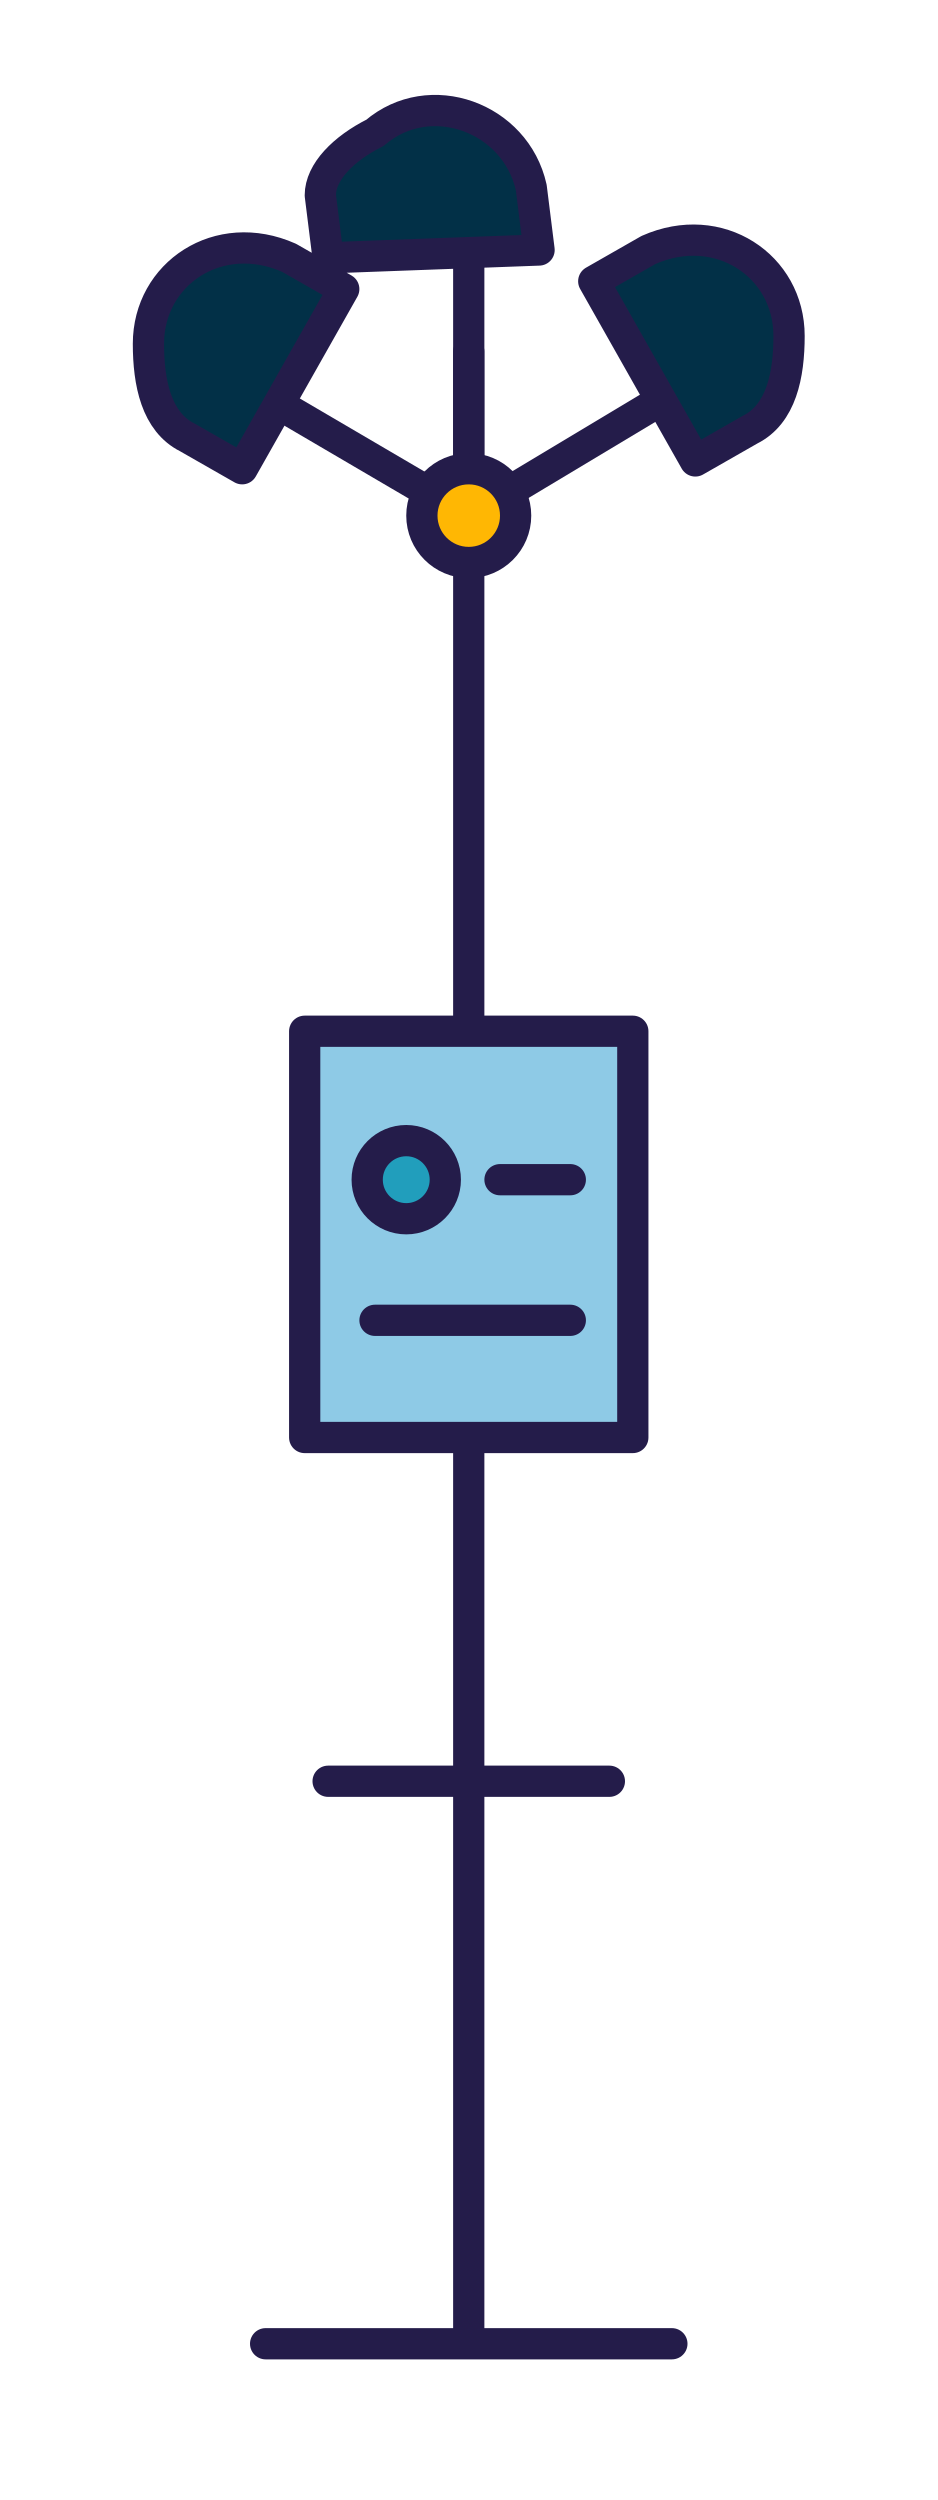
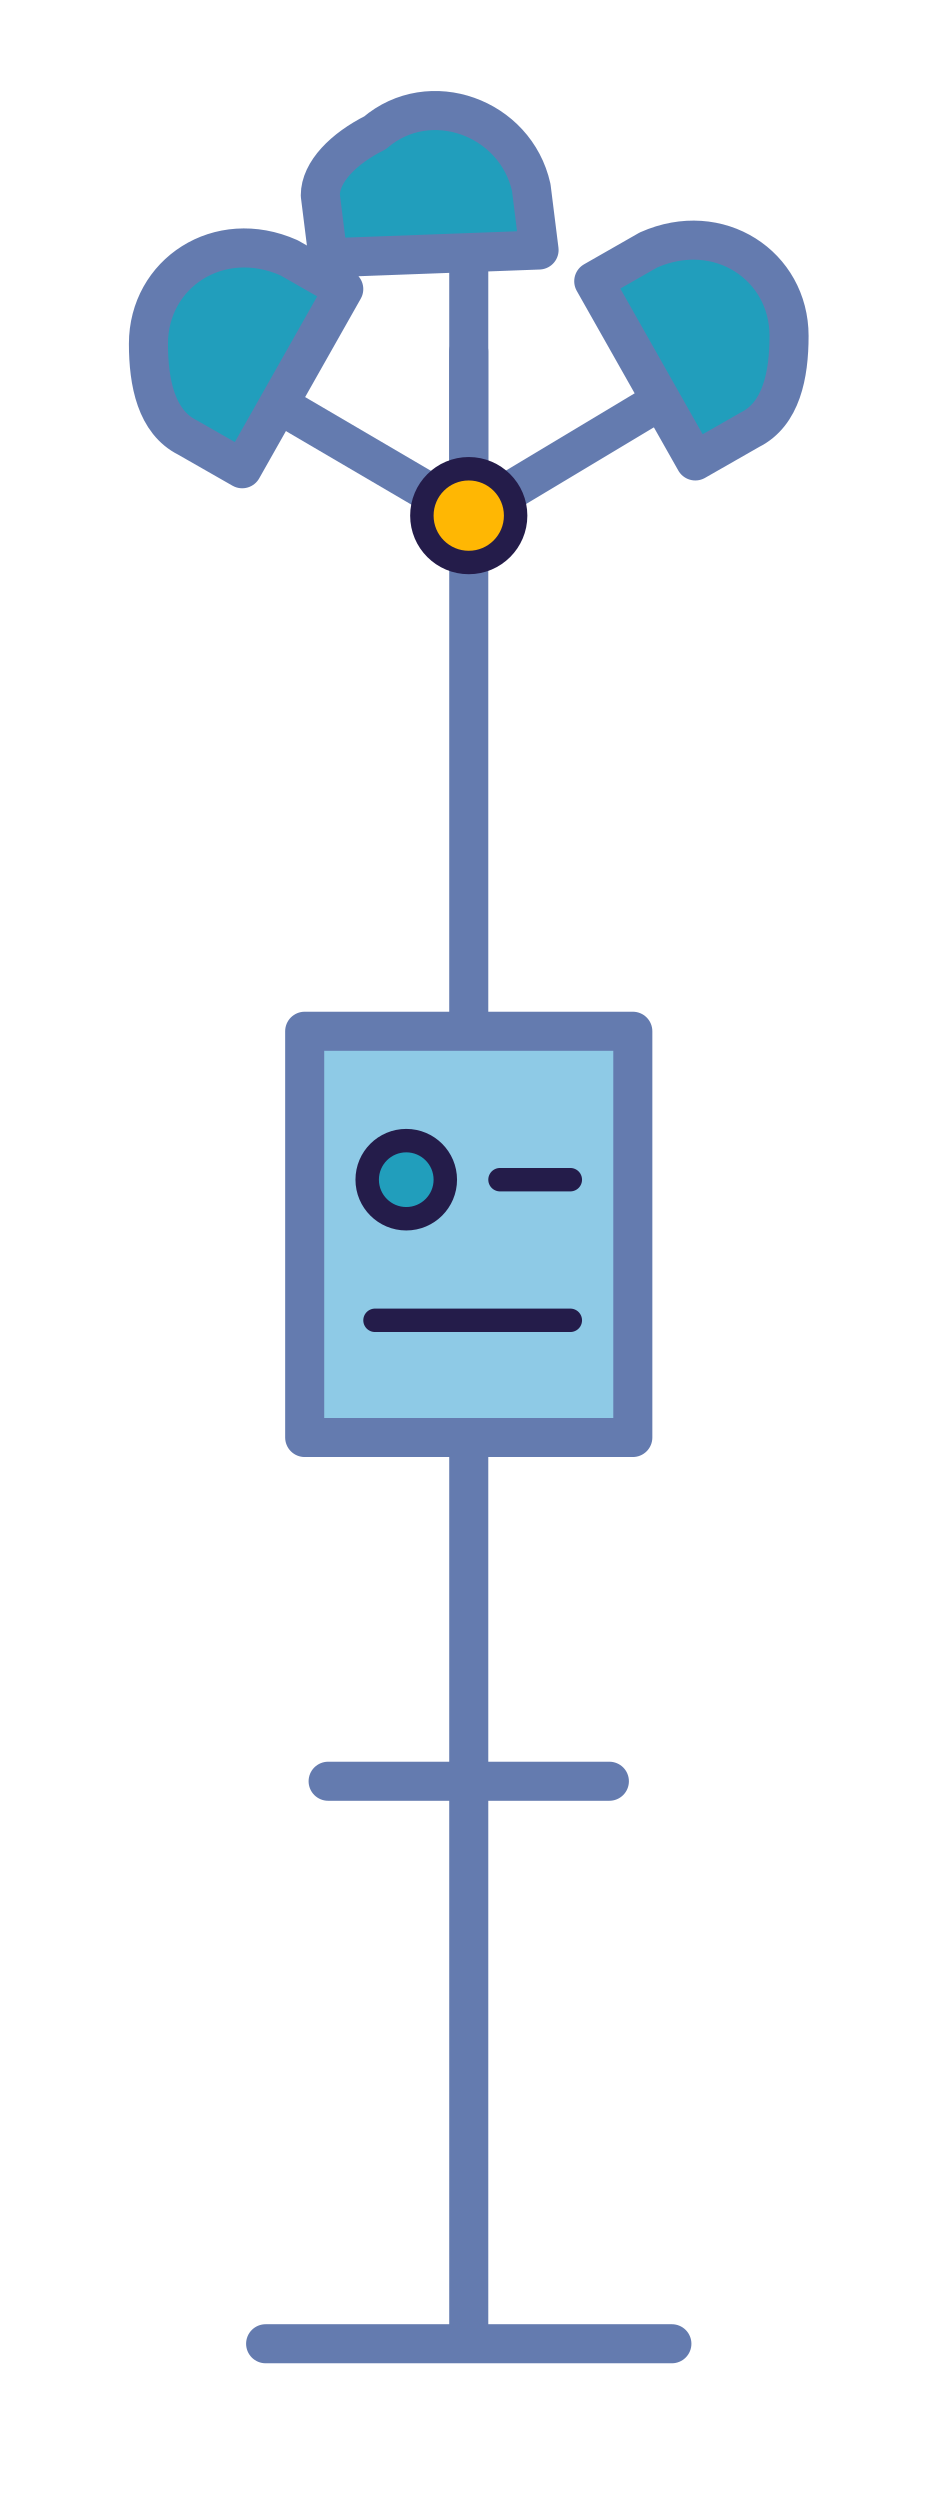
<svg xmlns="http://www.w3.org/2000/svg" viewBox="0 0 120 320" width="120" height="320">
-   <g fill="none" stroke="#241c4a" stroke-width="4" stroke-linecap="round" stroke-linejoin="round">
-     <path d="M60 45v255M34 300h52" />
+   <g fill="none" stroke="#647baf" stroke-width="5" stroke-linecap="round" stroke-linejoin="round">
+     <path d="M60 45v255M34 300h52M42 228h36" />
    <path d="M60 66 31 49M60 66l30-18M60 66v-34" />
+     <path d="M19 44c0-9 9-15 18-11l7 4-13 23-7-4c-4-2-5-7-5-12ZM101 43c0-9-9-15-18-11l-7 4 13 23 7-4c4-2 5-7 5-12ZM48 17c7-6 18-2 20 7l1 8-27 1-1-8c0-3 3-6 7-8Z" fill="#219ebc" />
+     <rect x="39" y="132" width="42" height="52" fill="#8ecae6" />
+   </g>
+   <g fill="none" stroke="#241c4a" stroke-width="3" stroke-linecap="round">
    <circle cx="60" cy="66" r="6" fill="#ffb703" />
-     <path d="M19 44c0-9 9-15 18-11l7 4-13 23-7-4c-4-2-5-7-5-12ZM101 43c0-9-9-15-18-11l-7 4 13 23 7-4c4-2 5-7 5-12ZM48 17c7-6 18-2 20 7l1 8-27 1-1-8c0-3 3-6 7-8Z" fill="#023047" />
-     <rect x="39" y="132" width="42" height="52" fill="#8ecae6" />
    <circle cx="52" cy="151" r="5" fill="#219ebc" />
-     <path d="M64 151h9M48 169h25M42 228h36" />
+     <path d="M64 151h9M48 169h25" />
  </g>
</svg>
